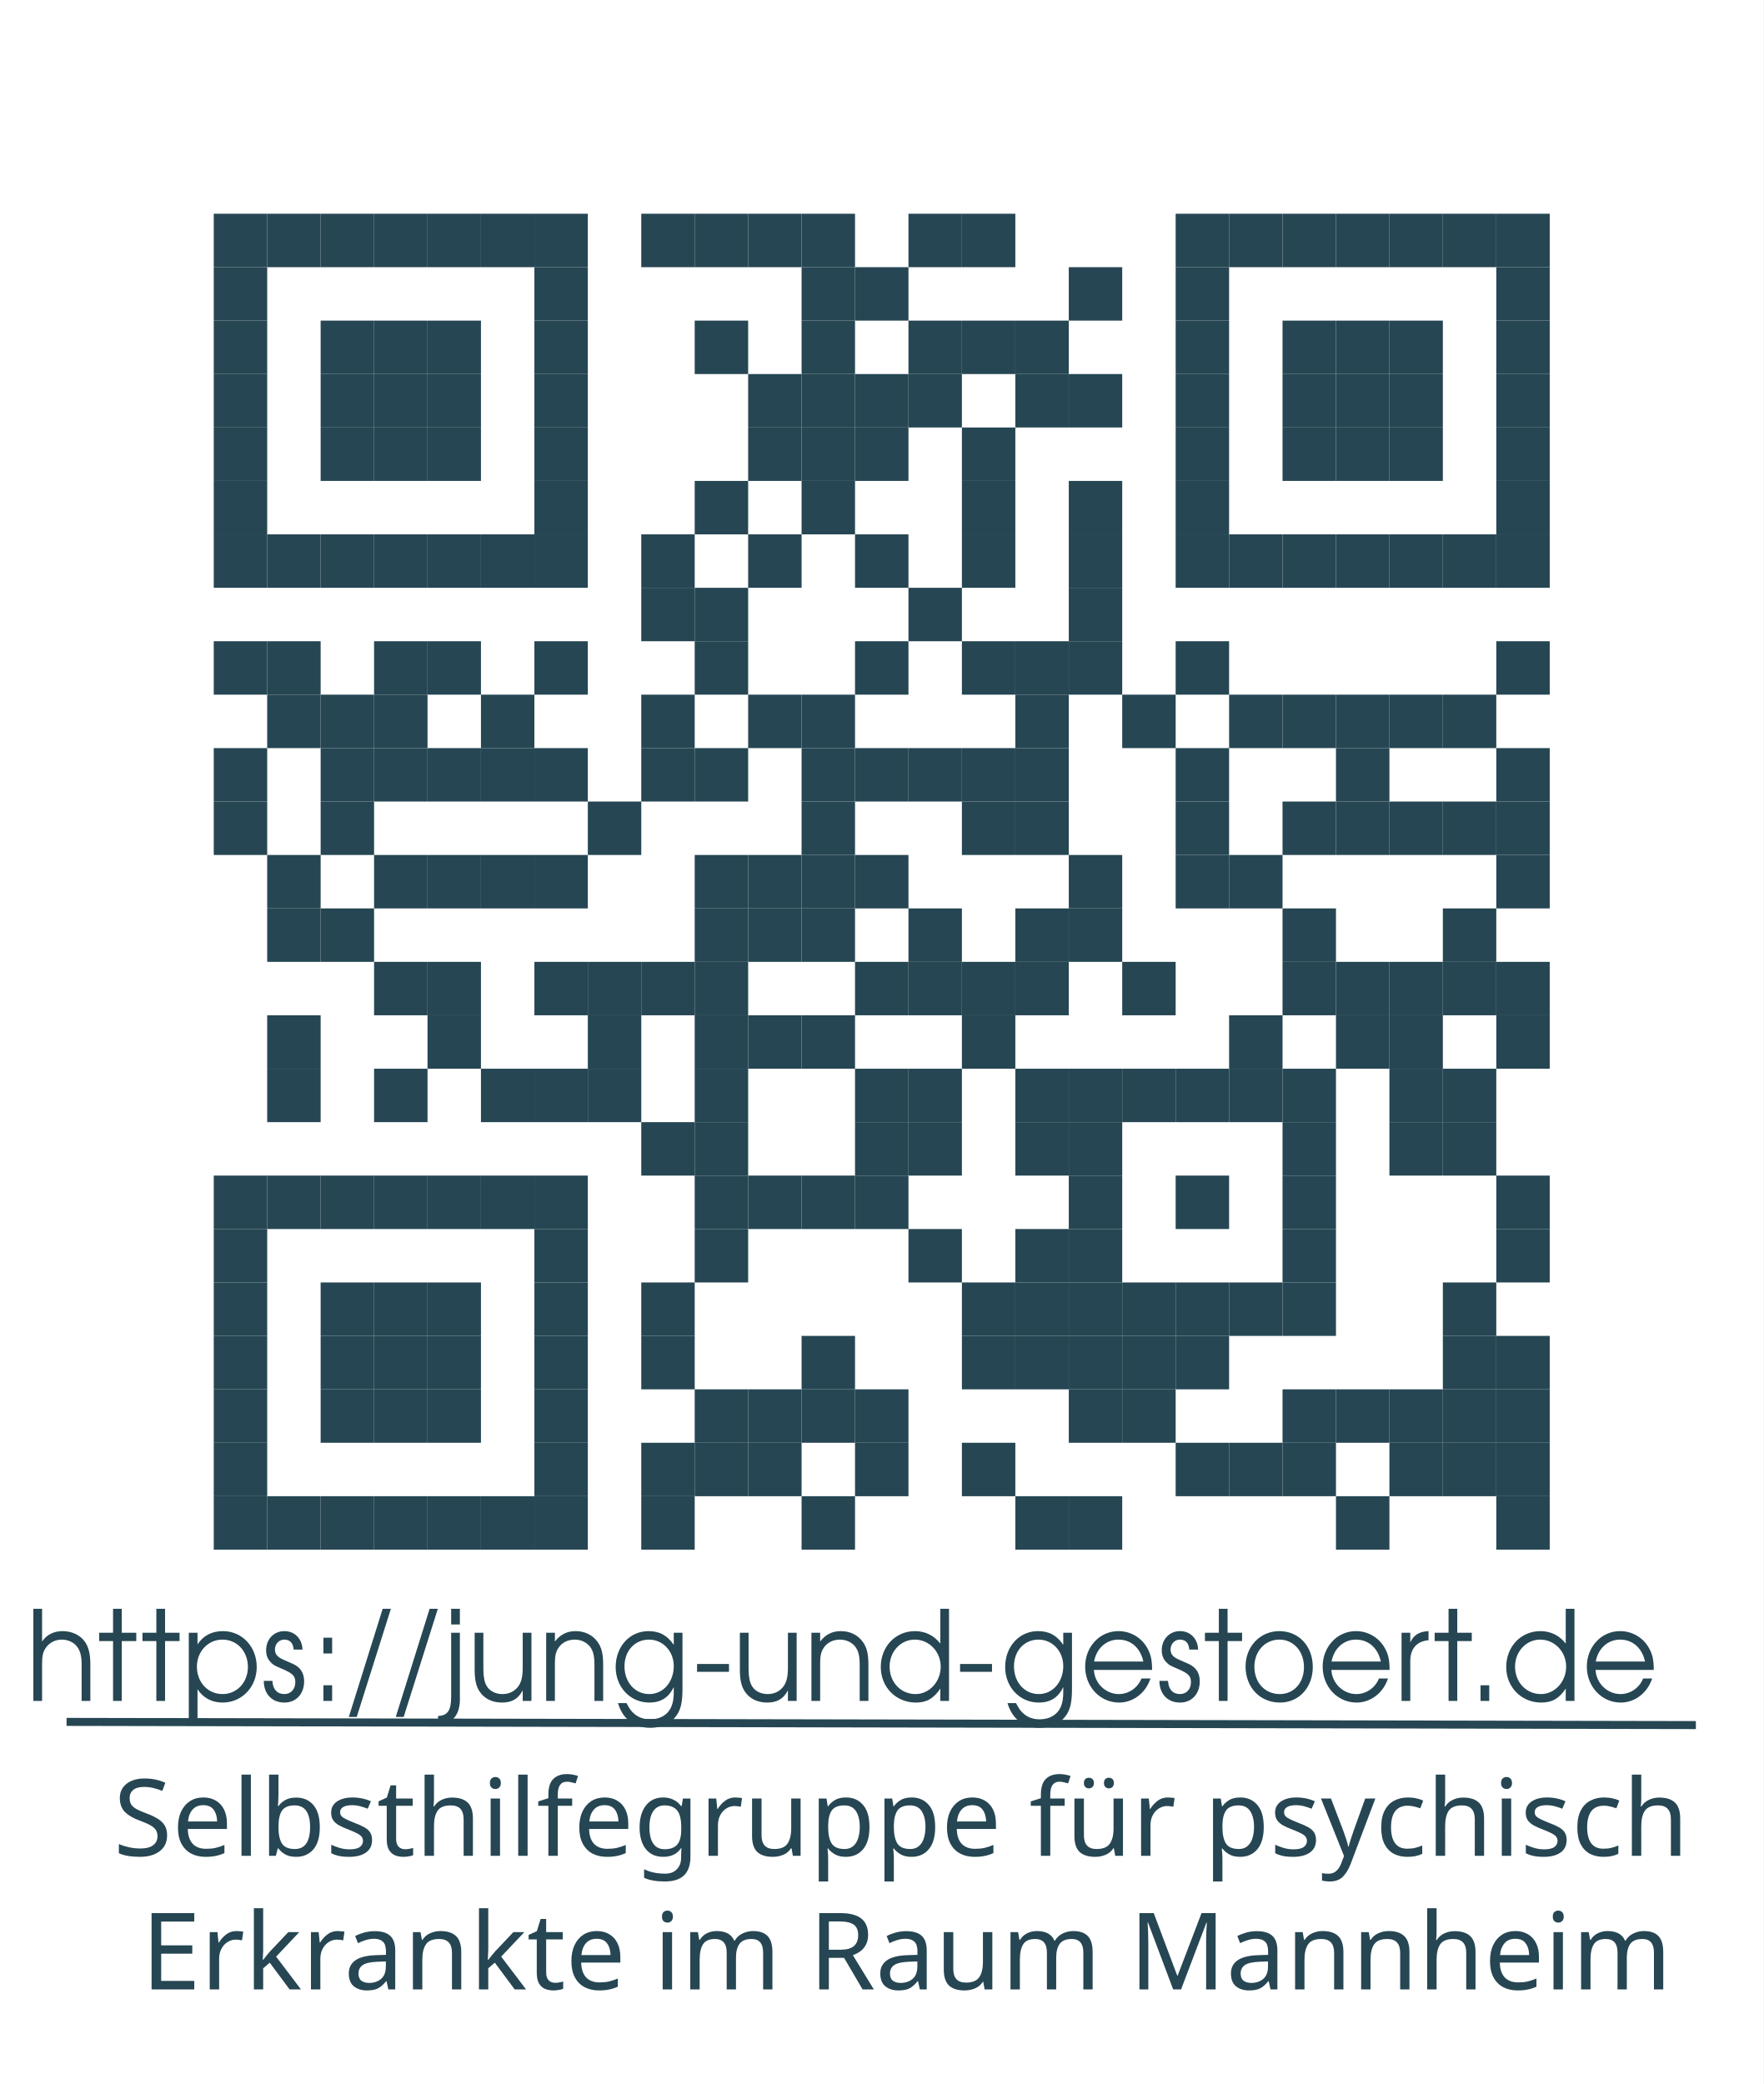
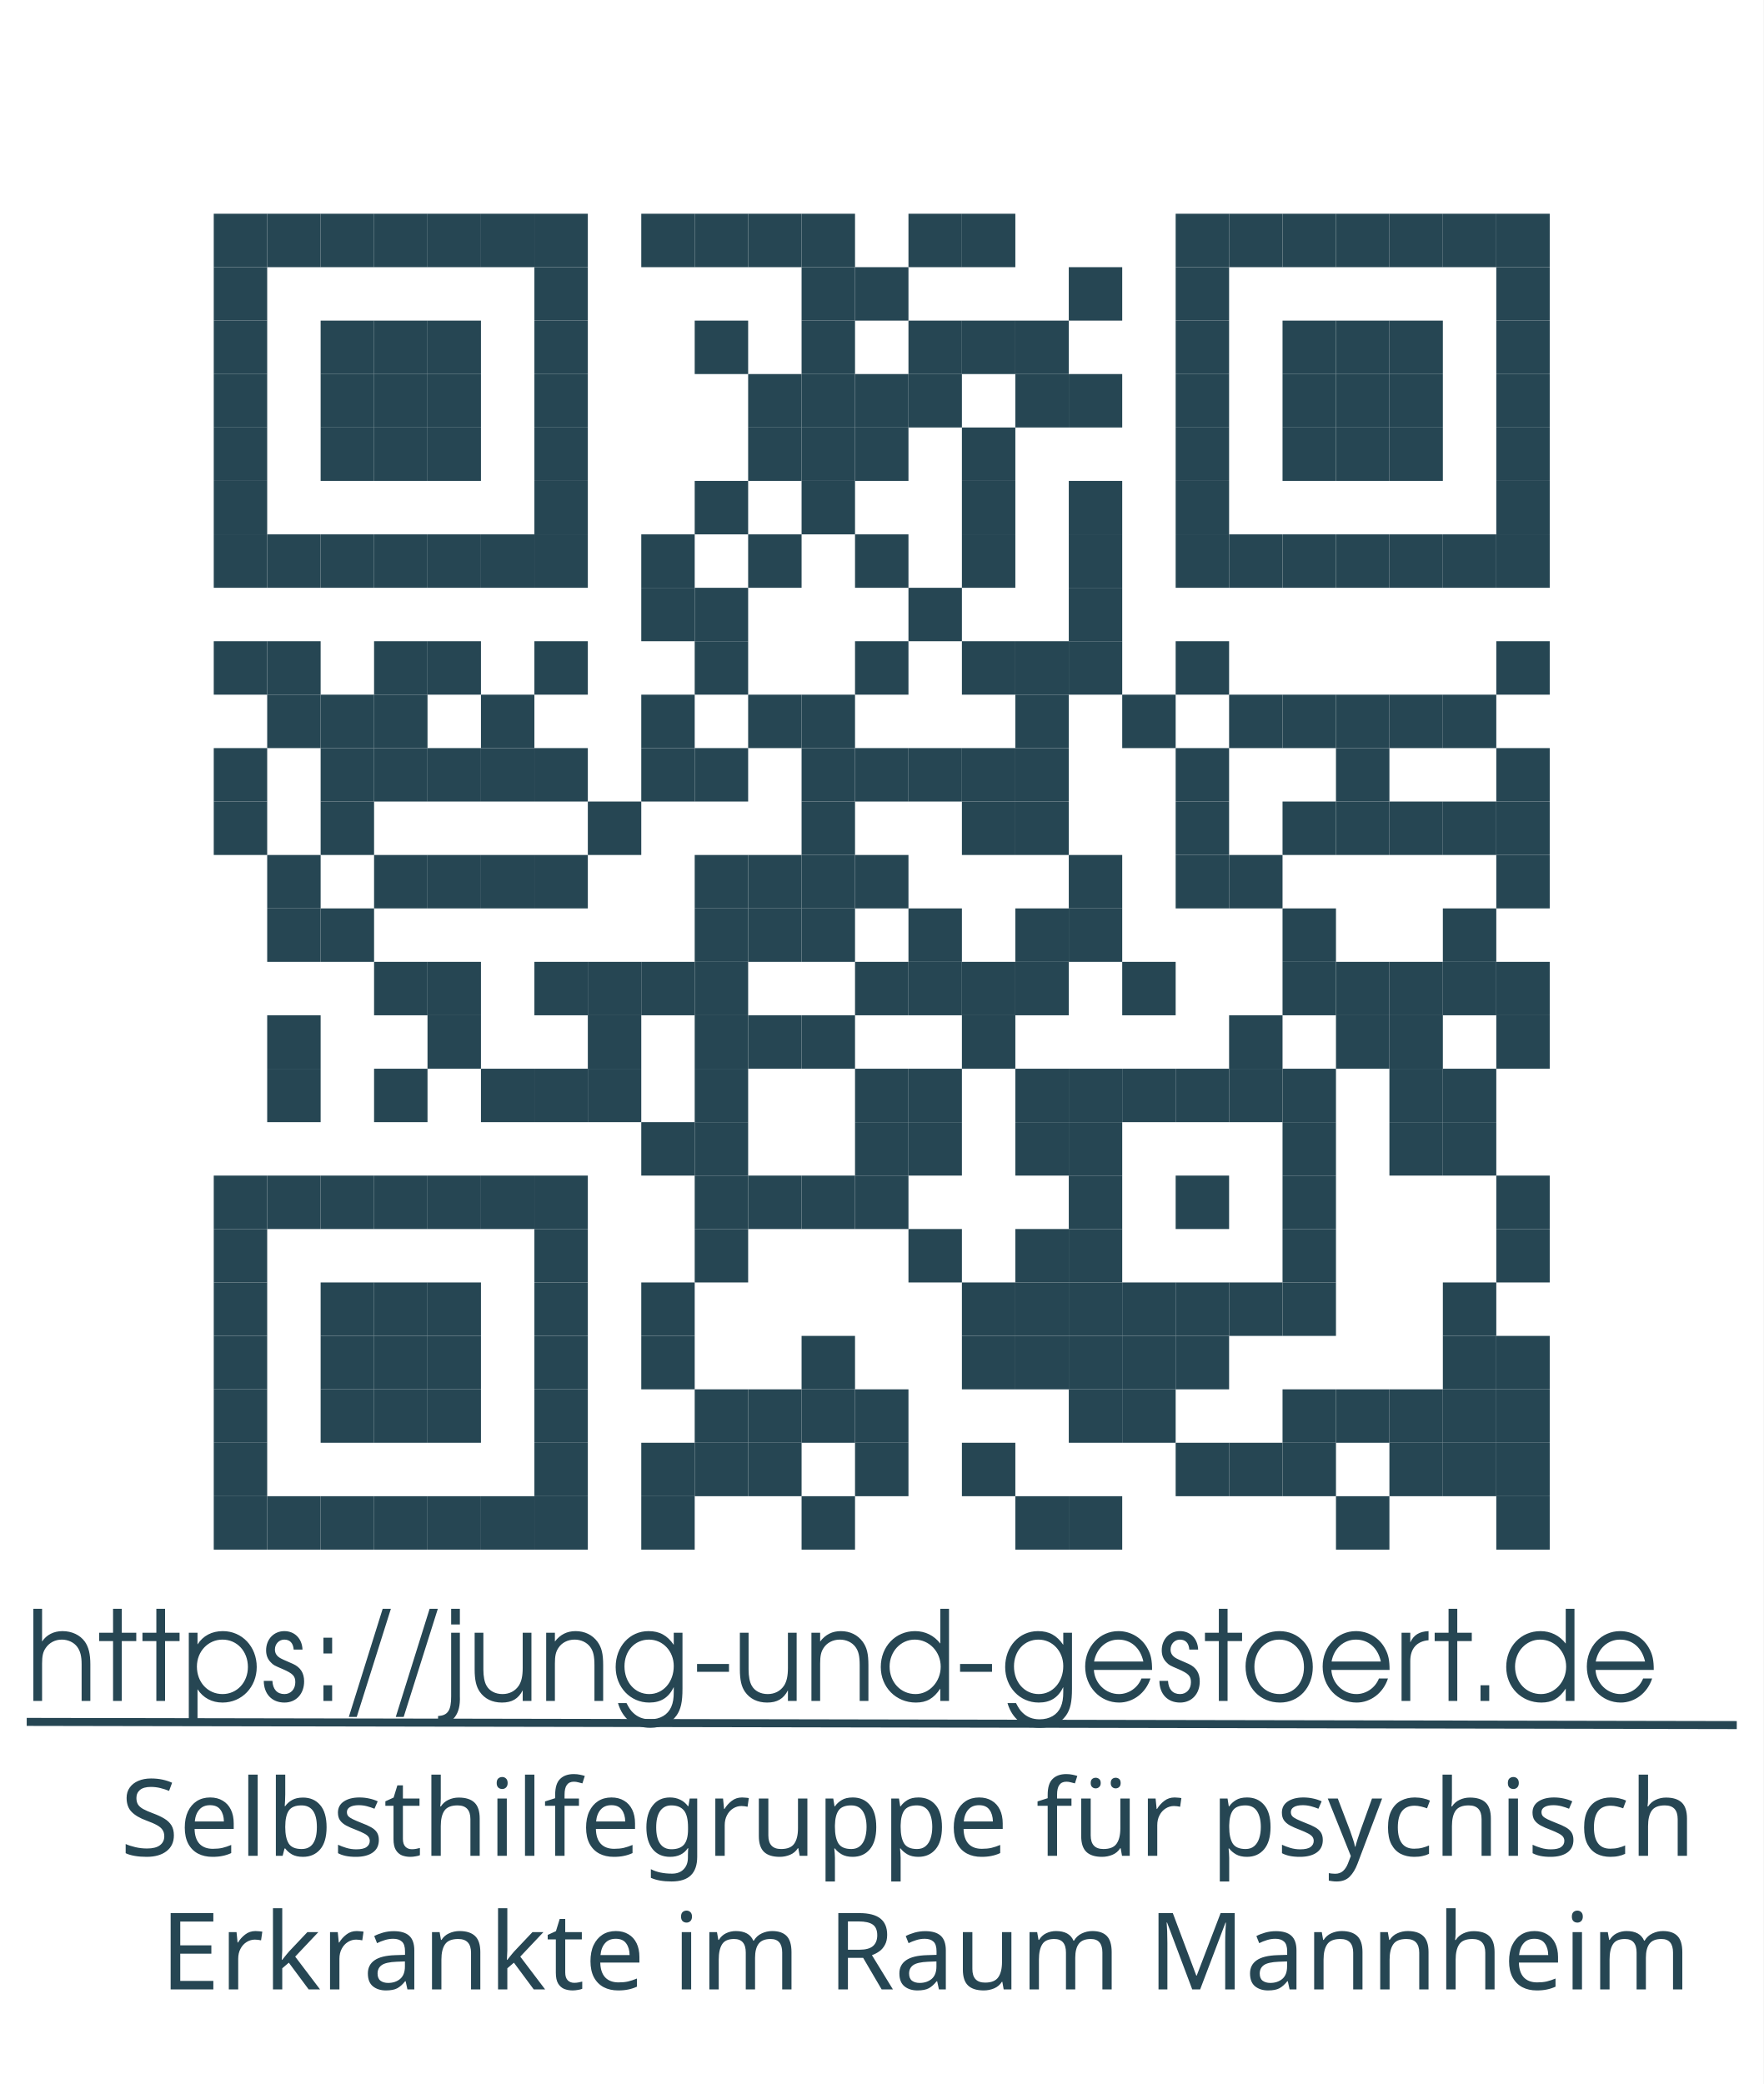
<svg xmlns="http://www.w3.org/2000/svg" xmlns:xlink="http://www.w3.org/1999/xlink" width="264" height="312" viewBox="0 0 264 312" version="1.1">
  <rect x="0" y="0" width="264" height="312" fill="#ffffff" id="rect2" style="stroke-width:1.086" />
  <defs id="defs5">
    <rect id="p" width="8" height="8" />
  </defs>
  <g fill="#264653" id="g657">
    <use xlink:href="#p" x="32" y="32" id="use7" />
    <use xlink:href="#p" x="32" y="40" id="use9" />
    <use xlink:href="#p" x="32" y="48" id="use11" />
    <use xlink:href="#p" x="32" y="56" id="use13" />
    <use xlink:href="#p" x="32" y="64" id="use15" />
    <use xlink:href="#p" x="32" y="72" id="use17" />
    <use xlink:href="#p" x="32" y="80" id="use19" />
    <use xlink:href="#p" x="32" y="96" id="use21" />
    <use xlink:href="#p" x="32" y="112" id="use23" />
    <use xlink:href="#p" x="32" y="120" id="use25" />
    <use xlink:href="#p" x="32" y="176" id="use27" />
    <use xlink:href="#p" x="32" y="184" id="use29" />
    <use xlink:href="#p" x="32" y="192" id="use31" />
    <use xlink:href="#p" x="32" y="200" id="use33" />
    <use xlink:href="#p" x="32" y="208" id="use35" />
    <use xlink:href="#p" x="32" y="216" id="use37" />
    <use xlink:href="#p" x="32" y="224" id="use39" />
    <use xlink:href="#p" x="40" y="32" id="use41" />
    <use xlink:href="#p" x="40" y="80" id="use43" />
    <use xlink:href="#p" x="40" y="96" id="use45" />
    <use xlink:href="#p" x="40" y="104" id="use47" />
    <use xlink:href="#p" x="40" y="128" id="use49" />
    <use xlink:href="#p" x="40" y="136" id="use51" />
    <use xlink:href="#p" x="40" y="152" id="use53" />
    <use xlink:href="#p" x="40" y="160" id="use55" />
    <use xlink:href="#p" x="40" y="176" id="use57" />
    <use xlink:href="#p" x="40" y="224" id="use59" />
    <use xlink:href="#p" x="48" y="32" id="use61" />
    <use xlink:href="#p" x="48" y="48" id="use63" />
    <use xlink:href="#p" x="48" y="56" id="use65" />
    <use xlink:href="#p" x="48" y="64" id="use67" />
    <use xlink:href="#p" x="48" y="80" id="use69" />
    <use xlink:href="#p" x="48" y="104" id="use71" />
    <use xlink:href="#p" x="48" y="112" id="use73" />
    <use xlink:href="#p" x="48" y="120" id="use75" />
    <use xlink:href="#p" x="48" y="136" id="use77" />
    <use xlink:href="#p" x="48" y="176" id="use79" />
    <use xlink:href="#p" x="48" y="192" id="use81" />
    <use xlink:href="#p" x="48" y="200" id="use83" />
    <use xlink:href="#p" x="48" y="208" id="use85" />
    <use xlink:href="#p" x="48" y="224" id="use87" />
    <use xlink:href="#p" x="56" y="32" id="use89" />
    <use xlink:href="#p" x="56" y="48" id="use91" />
    <use xlink:href="#p" x="56" y="56" id="use93" />
    <use xlink:href="#p" x="56" y="64" id="use95" />
    <use xlink:href="#p" x="56" y="80" id="use97" />
    <use xlink:href="#p" x="56" y="96" id="use99" />
    <use xlink:href="#p" x="56" y="104" id="use101" />
    <use xlink:href="#p" x="56" y="112" id="use103" />
    <use xlink:href="#p" x="56" y="128" id="use105" />
    <use xlink:href="#p" x="56" y="144" id="use107" />
    <use xlink:href="#p" x="56" y="160" id="use109" />
    <use xlink:href="#p" x="56" y="176" id="use111" />
    <use xlink:href="#p" x="56" y="192" id="use113" />
    <use xlink:href="#p" x="56" y="200" id="use115" />
    <use xlink:href="#p" x="56" y="208" id="use117" />
    <use xlink:href="#p" x="56" y="224" id="use119" />
    <use xlink:href="#p" x="64" y="32" id="use121" />
    <use xlink:href="#p" x="64" y="48" id="use123" />
    <use xlink:href="#p" x="64" y="56" id="use125" />
    <use xlink:href="#p" x="64" y="64" id="use127" />
    <use xlink:href="#p" x="64" y="80" id="use129" />
    <use xlink:href="#p" x="64" y="96" id="use131" />
    <use xlink:href="#p" x="64" y="112" id="use133" />
    <use xlink:href="#p" x="64" y="128" id="use135" />
    <use xlink:href="#p" x="64" y="144" id="use137" />
    <use xlink:href="#p" x="64" y="152" id="use139" />
    <use xlink:href="#p" x="64" y="176" id="use141" />
    <use xlink:href="#p" x="64" y="192" id="use143" />
    <use xlink:href="#p" x="64" y="200" id="use145" />
    <use xlink:href="#p" x="64" y="208" id="use147" />
    <use xlink:href="#p" x="64" y="224" id="use149" />
    <use xlink:href="#p" x="72" y="32" id="use151" />
    <use xlink:href="#p" x="72" y="80" id="use153" />
    <use xlink:href="#p" x="72" y="104" id="use155" />
    <use xlink:href="#p" x="72" y="112" id="use157" />
    <use xlink:href="#p" x="72" y="128" id="use159" />
    <use xlink:href="#p" x="72" y="160" id="use161" />
    <use xlink:href="#p" x="72" y="176" id="use163" />
    <use xlink:href="#p" x="72" y="224" id="use165" />
    <use xlink:href="#p" x="80" y="32" id="use167" />
    <use xlink:href="#p" x="80" y="40" id="use169" />
    <use xlink:href="#p" x="80" y="48" id="use171" />
    <use xlink:href="#p" x="80" y="56" id="use173" />
    <use xlink:href="#p" x="80" y="64" id="use175" />
    <use xlink:href="#p" x="80" y="72" id="use177" />
    <use xlink:href="#p" x="80" y="80" id="use179" />
    <use xlink:href="#p" x="80" y="96" id="use181" />
    <use xlink:href="#p" x="80" y="112" id="use183" />
    <use xlink:href="#p" x="80" y="128" id="use185" />
    <use xlink:href="#p" x="80" y="144" id="use187" />
    <use xlink:href="#p" x="80" y="160" id="use189" />
    <use xlink:href="#p" x="80" y="176" id="use191" />
    <use xlink:href="#p" x="80" y="184" id="use193" />
    <use xlink:href="#p" x="80" y="192" id="use195" />
    <use xlink:href="#p" x="80" y="200" id="use197" />
    <use xlink:href="#p" x="80" y="208" id="use199" />
    <use xlink:href="#p" x="80" y="216" id="use201" />
    <use xlink:href="#p" x="80" y="224" id="use203" />
    <use xlink:href="#p" x="88" y="120" id="use205" />
    <use xlink:href="#p" x="88" y="144" id="use207" />
    <use xlink:href="#p" x="88" y="152" id="use209" />
    <use xlink:href="#p" x="88" y="160" id="use211" />
    <use xlink:href="#p" x="96" y="32" id="use213" />
    <use xlink:href="#p" x="96" y="80" id="use215" />
    <use xlink:href="#p" x="96" y="88" id="use217" />
    <use xlink:href="#p" x="96" y="104" id="use219" />
    <use xlink:href="#p" x="96" y="112" id="use221" />
    <use xlink:href="#p" x="96" y="144" id="use223" />
    <use xlink:href="#p" x="96" y="168" id="use225" />
    <use xlink:href="#p" x="96" y="192" id="use227" />
    <use xlink:href="#p" x="96" y="200" id="use229" />
    <use xlink:href="#p" x="96" y="216" id="use231" />
    <use xlink:href="#p" x="96" y="224" id="use233" />
    <use xlink:href="#p" x="104" y="32" id="use235" />
    <use xlink:href="#p" x="104" y="48" id="use237" />
    <use xlink:href="#p" x="104" y="72" id="use239" />
    <use xlink:href="#p" x="104" y="88" id="use241" />
    <use xlink:href="#p" x="104" y="96" id="use243" />
    <use xlink:href="#p" x="104" y="112" id="use245" />
    <use xlink:href="#p" x="104" y="128" id="use247" />
    <use xlink:href="#p" x="104" y="136" id="use249" />
    <use xlink:href="#p" x="104" y="144" id="use251" />
    <use xlink:href="#p" x="104" y="152" id="use253" />
    <use xlink:href="#p" x="104" y="160" id="use255" />
    <use xlink:href="#p" x="104" y="168" id="use257" />
    <use xlink:href="#p" x="104" y="176" id="use259" />
    <use xlink:href="#p" x="104" y="184" id="use261" />
    <use xlink:href="#p" x="104" y="208" id="use263" />
    <use xlink:href="#p" x="104" y="216" id="use265" />
    <use xlink:href="#p" x="112" y="32" id="use267" />
    <use xlink:href="#p" x="112" y="56" id="use269" />
    <use xlink:href="#p" x="112" y="64" id="use271" />
    <use xlink:href="#p" x="112" y="80" id="use273" />
    <use xlink:href="#p" x="112" y="104" id="use275" />
    <use xlink:href="#p" x="112" y="128" id="use277" />
    <use xlink:href="#p" x="112" y="136" id="use279" />
    <use xlink:href="#p" x="112" y="152" id="use281" />
    <use xlink:href="#p" x="112" y="176" id="use283" />
    <use xlink:href="#p" x="112" y="208" id="use285" />
    <use xlink:href="#p" x="112" y="216" id="use287" />
    <use xlink:href="#p" x="120" y="32" id="use289" />
    <use xlink:href="#p" x="120" y="40" id="use291" />
    <use xlink:href="#p" x="120" y="48" id="use293" />
    <use xlink:href="#p" x="120" y="56" id="use295" />
    <use xlink:href="#p" x="120" y="64" id="use297" />
    <use xlink:href="#p" x="120" y="72" id="use299" />
    <use xlink:href="#p" x="120" y="104" id="use301" />
    <use xlink:href="#p" x="120" y="112" id="use303" />
    <use xlink:href="#p" x="120" y="120" id="use305" />
    <use xlink:href="#p" x="120" y="128" id="use307" />
    <use xlink:href="#p" x="120" y="136" id="use309" />
    <use xlink:href="#p" x="120" y="152" id="use311" />
    <use xlink:href="#p" x="120" y="176" id="use313" />
    <use xlink:href="#p" x="120" y="200" id="use315" />
    <use xlink:href="#p" x="120" y="208" id="use317" />
    <use xlink:href="#p" x="120" y="224" id="use319" />
    <use xlink:href="#p" x="128" y="40" id="use321" />
    <use xlink:href="#p" x="128" y="56" id="use323" />
    <use xlink:href="#p" x="128" y="64" id="use325" />
    <use xlink:href="#p" x="128" y="80" id="use327" />
    <use xlink:href="#p" x="128" y="96" id="use329" />
    <use xlink:href="#p" x="128" y="112" id="use331" />
    <use xlink:href="#p" x="128" y="128" id="use333" />
    <use xlink:href="#p" x="128" y="144" id="use335" />
    <use xlink:href="#p" x="128" y="160" id="use337" />
    <use xlink:href="#p" x="128" y="168" id="use339" />
    <use xlink:href="#p" x="128" y="176" id="use341" />
    <use xlink:href="#p" x="128" y="208" id="use343" />
    <use xlink:href="#p" x="128" y="216" id="use345" />
    <use xlink:href="#p" x="136" y="32" id="use347" />
    <use xlink:href="#p" x="136" y="48" id="use349" />
    <use xlink:href="#p" x="136" y="56" id="use351" />
    <use xlink:href="#p" x="136" y="88" id="use353" />
    <use xlink:href="#p" x="136" y="112" id="use355" />
    <use xlink:href="#p" x="136" y="136" id="use357" />
    <use xlink:href="#p" x="136" y="144" id="use359" />
    <use xlink:href="#p" x="136" y="160" id="use361" />
    <use xlink:href="#p" x="136" y="168" id="use363" />
    <use xlink:href="#p" x="136" y="184" id="use365" />
    <use xlink:href="#p" x="144" y="32" id="use367" />
    <use xlink:href="#p" x="144" y="48" id="use369" />
    <use xlink:href="#p" x="144" y="64" id="use371" />
    <use xlink:href="#p" x="144" y="72" id="use373" />
    <use xlink:href="#p" x="144" y="80" id="use375" />
    <use xlink:href="#p" x="144" y="96" id="use377" />
    <use xlink:href="#p" x="144" y="112" id="use379" />
    <use xlink:href="#p" x="144" y="120" id="use381" />
    <use xlink:href="#p" x="144" y="144" id="use383" />
    <use xlink:href="#p" x="144" y="152" id="use385" />
    <use xlink:href="#p" x="144" y="192" id="use387" />
    <use xlink:href="#p" x="144" y="200" id="use389" />
    <use xlink:href="#p" x="144" y="216" id="use391" />
    <use xlink:href="#p" x="152" y="48" id="use393" />
    <use xlink:href="#p" x="152" y="56" id="use395" />
    <use xlink:href="#p" x="152" y="96" id="use397" />
    <use xlink:href="#p" x="152" y="104" id="use399" />
    <use xlink:href="#p" x="152" y="112" id="use401" />
    <use xlink:href="#p" x="152" y="120" id="use403" />
    <use xlink:href="#p" x="152" y="136" id="use405" />
    <use xlink:href="#p" x="152" y="144" id="use407" />
    <use xlink:href="#p" x="152" y="160" id="use409" />
    <use xlink:href="#p" x="152" y="168" id="use411" />
    <use xlink:href="#p" x="152" y="184" id="use413" />
    <use xlink:href="#p" x="152" y="192" id="use415" />
    <use xlink:href="#p" x="152" y="200" id="use417" />
    <use xlink:href="#p" x="152" y="224" id="use419" />
    <use xlink:href="#p" x="160" y="40" id="use421" />
    <use xlink:href="#p" x="160" y="56" id="use423" />
    <use xlink:href="#p" x="160" y="72" id="use425" />
    <use xlink:href="#p" x="160" y="80" id="use427" />
    <use xlink:href="#p" x="160" y="88" id="use429" />
    <use xlink:href="#p" x="160" y="96" id="use431" />
    <use xlink:href="#p" x="160" y="128" id="use433" />
    <use xlink:href="#p" x="160" y="136" id="use435" />
    <use xlink:href="#p" x="160" y="160" id="use437" />
    <use xlink:href="#p" x="160" y="168" id="use439" />
    <use xlink:href="#p" x="160" y="176" id="use441" />
    <use xlink:href="#p" x="160" y="184" id="use443" />
    <use xlink:href="#p" x="160" y="192" id="use445" />
    <use xlink:href="#p" x="160" y="200" id="use447" />
    <use xlink:href="#p" x="160" y="208" id="use449" />
    <use xlink:href="#p" x="160" y="224" id="use451" />
    <use xlink:href="#p" x="168" y="104" id="use453" />
    <use xlink:href="#p" x="168" y="144" id="use455" />
    <use xlink:href="#p" x="168" y="160" id="use457" />
    <use xlink:href="#p" x="168" y="192" id="use459" />
    <use xlink:href="#p" x="168" y="200" id="use461" />
    <use xlink:href="#p" x="168" y="208" id="use463" />
    <use xlink:href="#p" x="176" y="32" id="use465" />
    <use xlink:href="#p" x="176" y="40" id="use467" />
    <use xlink:href="#p" x="176" y="48" id="use469" />
    <use xlink:href="#p" x="176" y="56" id="use471" />
    <use xlink:href="#p" x="176" y="64" id="use473" />
    <use xlink:href="#p" x="176" y="72" id="use475" />
    <use xlink:href="#p" x="176" y="80" id="use477" />
    <use xlink:href="#p" x="176" y="96" id="use479" />
    <use xlink:href="#p" x="176" y="112" id="use481" />
    <use xlink:href="#p" x="176" y="120" id="use483" />
    <use xlink:href="#p" x="176" y="128" id="use485" />
    <use xlink:href="#p" x="176" y="160" id="use487" />
    <use xlink:href="#p" x="176" y="176" id="use489" />
    <use xlink:href="#p" x="176" y="192" id="use491" />
    <use xlink:href="#p" x="176" y="200" id="use493" />
    <use xlink:href="#p" x="176" y="216" id="use495" />
    <use xlink:href="#p" x="184" y="32" id="use497" />
    <use xlink:href="#p" x="184" y="80" id="use499" />
    <use xlink:href="#p" x="184" y="104" id="use501" />
    <use xlink:href="#p" x="184" y="128" id="use503" />
    <use xlink:href="#p" x="184" y="152" id="use505" />
    <use xlink:href="#p" x="184" y="160" id="use507" />
    <use xlink:href="#p" x="184" y="192" id="use509" />
    <use xlink:href="#p" x="184" y="216" id="use511" />
    <use xlink:href="#p" x="192" y="32" id="use513" />
    <use xlink:href="#p" x="192" y="48" id="use515" />
    <use xlink:href="#p" x="192" y="56" id="use517" />
    <use xlink:href="#p" x="192" y="64" id="use519" />
    <use xlink:href="#p" x="192" y="80" id="use521" />
    <use xlink:href="#p" x="192" y="104" id="use523" />
    <use xlink:href="#p" x="192" y="120" id="use525" />
    <use xlink:href="#p" x="192" y="136" id="use527" />
    <use xlink:href="#p" x="192" y="144" id="use529" />
    <use xlink:href="#p" x="192" y="160" id="use531" />
    <use xlink:href="#p" x="192" y="168" id="use533" />
    <use xlink:href="#p" x="192" y="176" id="use535" />
    <use xlink:href="#p" x="192" y="184" id="use537" />
    <use xlink:href="#p" x="192" y="192" id="use539" />
    <use xlink:href="#p" x="192" y="208" id="use541" />
    <use xlink:href="#p" x="192" y="216" id="use543" />
    <use xlink:href="#p" x="200" y="32" id="use545" />
    <use xlink:href="#p" x="200" y="48" id="use547" />
    <use xlink:href="#p" x="200" y="56" id="use549" />
    <use xlink:href="#p" x="200" y="64" id="use551" />
    <use xlink:href="#p" x="200" y="80" id="use553" />
    <use xlink:href="#p" x="200" y="104" id="use555" />
    <use xlink:href="#p" x="200" y="112" id="use557" />
    <use xlink:href="#p" x="200" y="120" id="use559" />
    <use xlink:href="#p" x="200" y="144" id="use561" />
    <use xlink:href="#p" x="200" y="152" id="use563" />
    <use xlink:href="#p" x="200" y="208" id="use565" />
    <use xlink:href="#p" x="200" y="224" id="use567" />
    <use xlink:href="#p" x="208" y="32" id="use569" />
    <use xlink:href="#p" x="208" y="48" id="use571" />
    <use xlink:href="#p" x="208" y="56" id="use573" />
    <use xlink:href="#p" x="208" y="64" id="use575" />
    <use xlink:href="#p" x="208" y="80" id="use577" />
    <use xlink:href="#p" x="208" y="104" id="use579" />
    <use xlink:href="#p" x="208" y="120" id="use581" />
    <use xlink:href="#p" x="208" y="144" id="use583" />
    <use xlink:href="#p" x="208" y="152" id="use585" />
    <use xlink:href="#p" x="208" y="160" id="use587" />
    <use xlink:href="#p" x="208" y="168" id="use589" />
    <use xlink:href="#p" x="208" y="208" id="use591" />
    <use xlink:href="#p" x="208" y="216" id="use593" />
    <use xlink:href="#p" x="216" y="32" id="use595" />
    <use xlink:href="#p" x="216" y="80" id="use597" />
    <use xlink:href="#p" x="216" y="104" id="use599" />
    <use xlink:href="#p" x="216" y="120" id="use601" />
    <use xlink:href="#p" x="216" y="136" id="use603" />
    <use xlink:href="#p" x="216" y="144" id="use605" />
    <use xlink:href="#p" x="216" y="160" id="use607" />
    <use xlink:href="#p" x="216" y="168" id="use609" />
    <use xlink:href="#p" x="216" y="192" id="use611" />
    <use xlink:href="#p" x="216" y="200" id="use613" />
    <use xlink:href="#p" x="216" y="208" id="use615" />
    <use xlink:href="#p" x="216" y="216" id="use617" />
    <use xlink:href="#p" x="224" y="32" id="use619" />
    <use xlink:href="#p" x="224" y="40" id="use621" />
    <use xlink:href="#p" x="224" y="48" id="use623" />
    <use xlink:href="#p" x="224" y="56" id="use625" />
    <use xlink:href="#p" x="224" y="64" id="use627" />
    <use xlink:href="#p" x="224" y="72" id="use629" />
    <use xlink:href="#p" x="224" y="80" id="use631" />
    <use xlink:href="#p" x="224" y="96" id="use633" />
    <use xlink:href="#p" x="224" y="112" id="use635" />
    <use xlink:href="#p" x="224" y="120" id="use637" />
    <use xlink:href="#p" x="224" y="128" id="use639" />
    <use xlink:href="#p" x="224" y="144" id="use641" />
    <use xlink:href="#p" x="224" y="152" id="use643" />
    <use xlink:href="#p" x="224" y="176" id="use645" />
    <use xlink:href="#p" x="224" y="184" id="use647" />
    <use xlink:href="#p" x="224" y="200" id="use649" />
    <use xlink:href="#p" x="224" y="208" id="use651" />
    <use xlink:href="#p" x="224" y="216" id="use653" />
    <use xlink:href="#p" x="224" y="224" id="use655" />
  </g>
  <g id="g659" />
-   <text xml:space="preserve" style="font-style:normal;font-variant:normal;font-weight:normal;font-stretch:normal;font-size:18.134px;line-height:1.25;font-family:'URW Gothic';-inkscape-font-specification:'URW Gothic, Normal';font-variant-ligatures:normal;font-variant-caps:normal;font-variant-numeric:normal;font-variant-east-asian:normal;fill:#264653;fill-opacity:1;stroke:none;stroke-width:0.971" x="4" y="247.384" id="text47228" transform="scale(0.9714521,1.029387)">
-     <tspan id="tspan47226" x="4" y="247.384" style="font-style:normal;font-variant:normal;font-weight:normal;font-stretch:normal;font-size:18.134px;font-family:'URW Gothic';-inkscape-font-specification:'URW Gothic, Normal';font-variant-ligatures:normal;font-variant-caps:normal;font-variant-numeric:normal;font-variant-east-asian:normal;fill:#264653;fill-opacity:1;stroke-width:0.971">https://jung-und-gestoert.de</tspan>
+   <text x="4" y="247.384" style="font-style:normal;font-variant:normal;font-weight:normal;font-stretch:normal;font-size:18.134px;line-height:1.25;font-family:'URW Gothic';-inkscape-font-specification:'URW Gothic, Normal';font-variant-ligatures:normal;font-variant-caps:normal;font-variant-numeric:normal;font-variant-east-asian:normal;fill:#264653;fill-opacity:1;stroke:none;stroke-width:0.971" transform="scale(0.9714521,1.029387)">
+     <tspan x="4" y="247.384" style="font-style:normal;font-variant:normal;font-weight:normal;font-stretch:normal;font-size:18.134px;font-family:'URW Gothic';-inkscape-font-specification:'URW Gothic, Normal';font-variant-ligatures:normal;font-variant-caps:normal;font-variant-numeric:normal;font-variant-east-asian:normal;fill:#264653;fill-opacity:1;stroke-width:0.971">https://jung-und-gestoert.de</tspan>
  </text>
-   <text xml:space="preserve" style="font-style:normal;font-variant:normal;font-weight:normal;font-stretch:normal;font-size:16px;line-height:1.25;font-family:Chilanka;-inkscape-font-specification:'Chilanka, Normal';font-variant-ligatures:normal;font-variant-caps:normal;font-variant-numeric:normal;font-variant-east-asian:normal;fill:#264653;fill-opacity:1;stroke:none" x="16.983" y="277.838" id="text58470">
-     <tspan id="tspan58468" x="16.983" y="277.838" style="font-style:normal;font-variant:normal;font-weight:normal;font-stretch:normal;font-size:16px;font-family:Chilanka;-inkscape-font-specification:'Chilanka, Normal';font-variant-ligatures:normal;font-variant-caps:normal;font-variant-numeric:normal;font-variant-east-asian:normal;fill:#264653;fill-opacity:1">Selbsthilfegruppe für psychisch</tspan>
-     <tspan x="16.983" y="297.838" style="font-style:normal;font-variant:normal;font-weight:normal;font-stretch:normal;font-size:16px;font-family:Chilanka;-inkscape-font-specification:'Chilanka, Normal';font-variant-ligatures:normal;font-variant-caps:normal;font-variant-numeric:normal;font-variant-east-asian:normal;fill:#264653;fill-opacity:1" id="tspan72062"> Erkrankte im Raum Mannheim</tspan>
+   <text style="font-style:normal;font-variant:normal;font-weight:normal;font-stretch:normal;font-size:16px;line-height:1.25;font-family:Chilanka;-inkscape-font-specification:'Chilanka, Normal';font-variant-ligatures:normal;font-variant-caps:normal;font-variant-numeric:normal;font-variant-east-asian:normal;fill:#264653;fill-opacity:1;stroke:none" x="18" y="277.838" id="text58470">
+     <tspan x="18" y="277.838" style="font-style:normal;font-variant:normal;font-weight:normal;font-stretch:normal;font-size:16px;font-family:Chilanka;-inkscape-font-specification:'Chilanka, Normal';font-variant-ligatures:normal;font-variant-caps:normal;font-variant-numeric:normal;font-variant-east-asian:normal;fill:#264653;fill-opacity:1">Selbsthilfegruppe für psychisch</tspan>
+     <tspan x="24" y="297.838" style="font-style:normal;font-variant:normal;font-weight:normal;font-stretch:normal;font-size:16px;font-family:Chilanka;-inkscape-font-specification:'Chilanka, Normal';font-variant-ligatures:normal;font-variant-caps:normal;font-variant-numeric:normal;font-variant-east-asian:normal;fill:#264653;fill-opacity:1" id="tspan72062">Erkrankte im Raum Mannheim</tspan>
  </text>
-   <path style="fill:none;stroke:#264653;stroke-width:1.2;stroke-linecap:butt;stroke-linejoin:miter;stroke-opacity:1;fill-opacity:1;stroke-miterlimit:4;stroke-dasharray:none" d="M 9.968,257.788 253.878,258.267" id="path77215" />
+   <path d="M 4,257.788 260,258.267" style="fill:none;stroke:#264653;stroke-width:1.2;stroke-linecap:butt;stroke-linejoin:miter;stroke-opacity:1;fill-opacity:1;stroke-miterlimit:4;stroke-dasharray:none" />
</svg>
